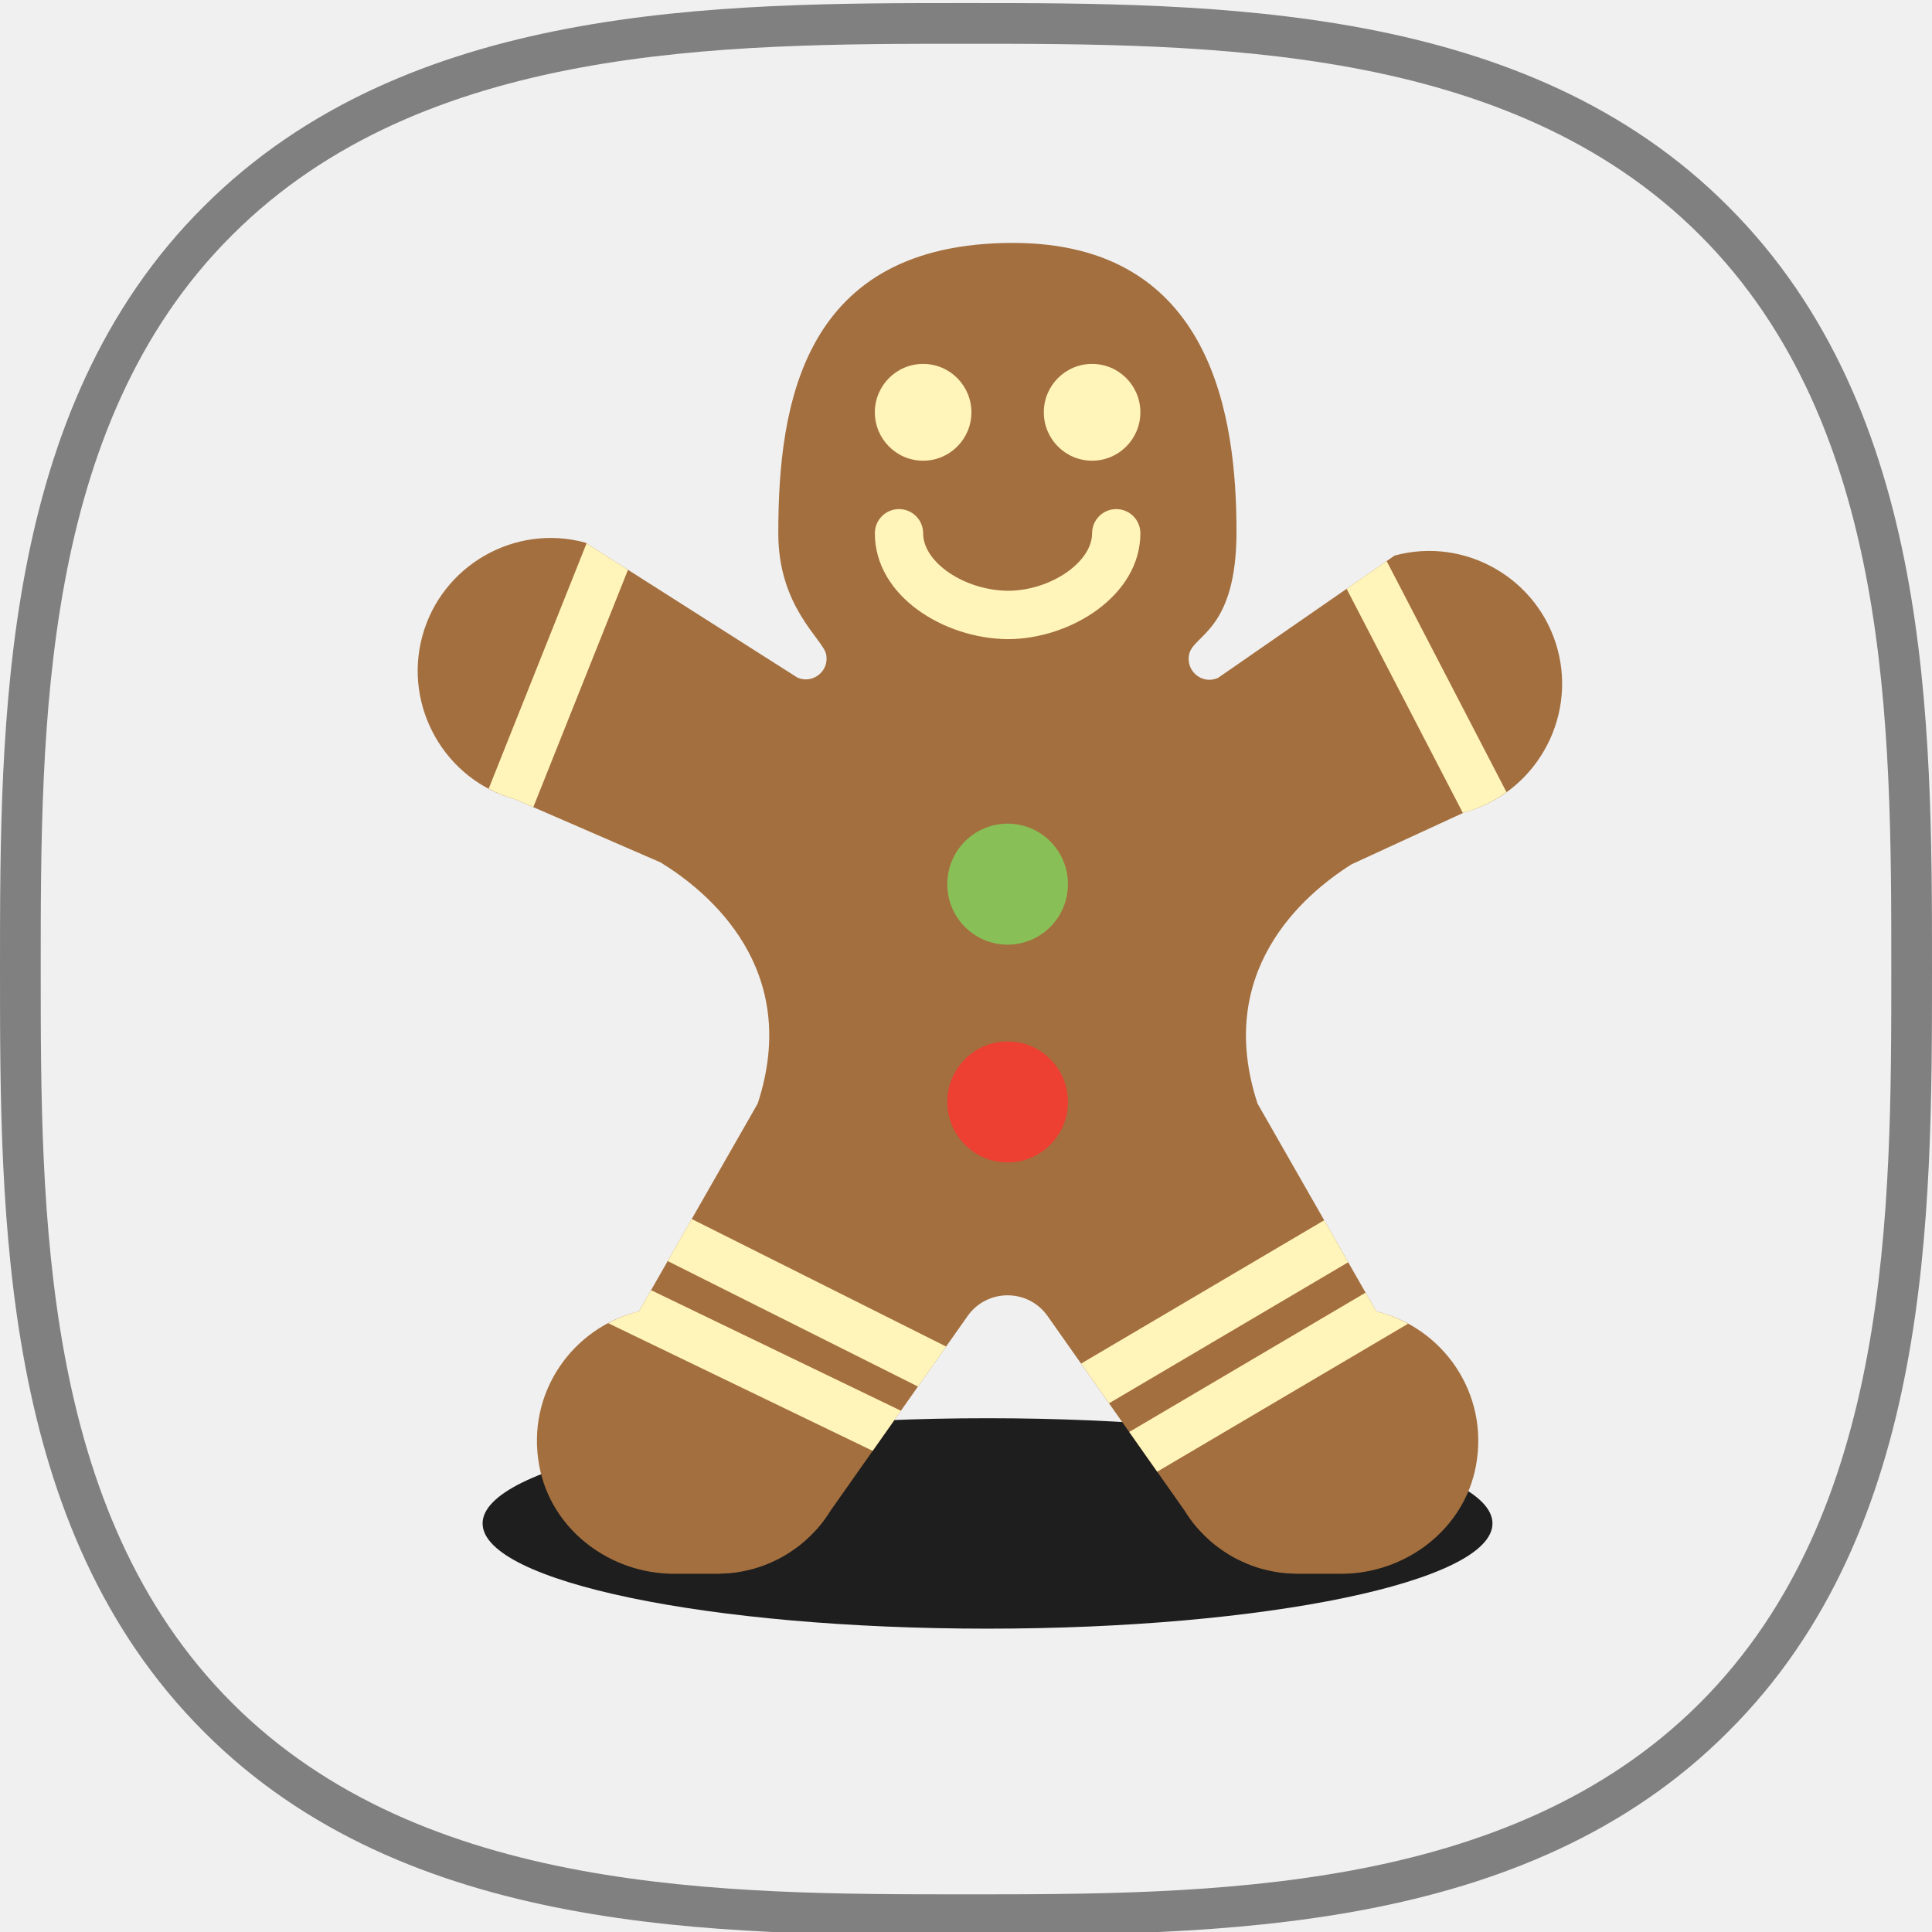
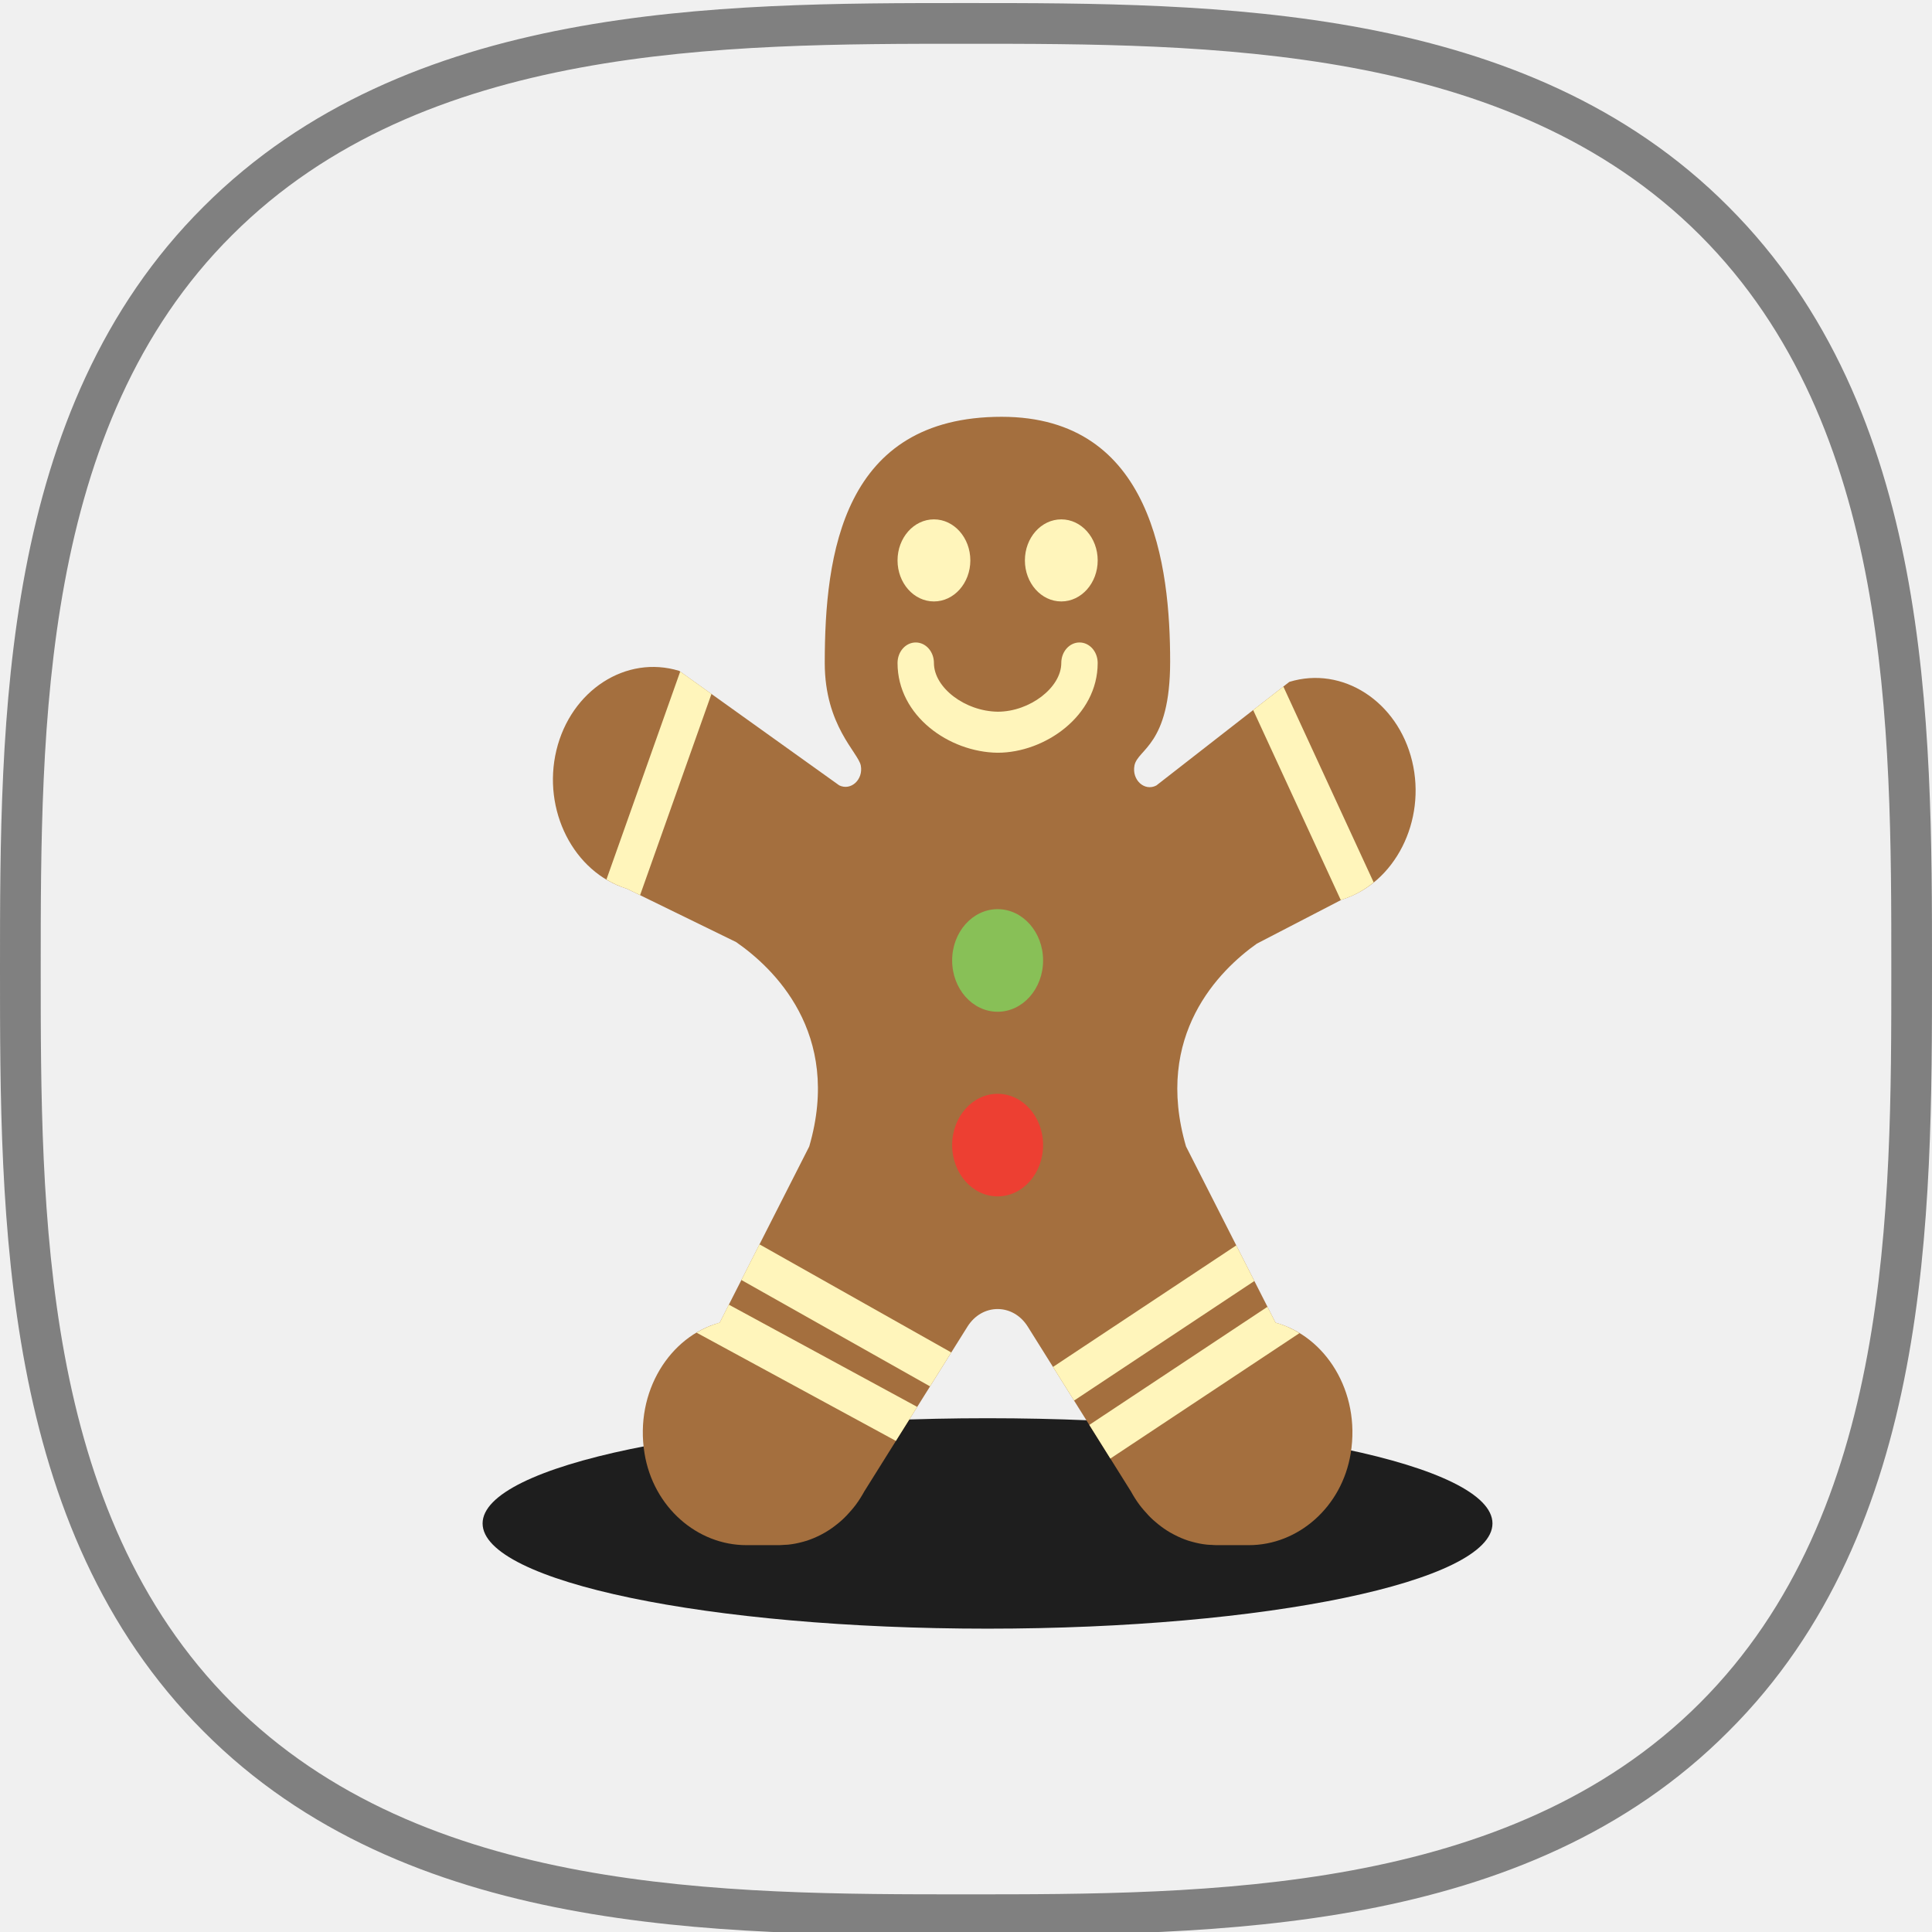
<svg xmlns="http://www.w3.org/2000/svg" version="1.1" id="Layer_1" x="0px" y="0px" width="200px" height="200px" viewBox="0 0 200 200" enable-background="new 0 0 200 200" xml:space="preserve">
  <g>
    <g>
-       <path fill="#808080" d="M100,200.316c-25.817,0-57.956,0-78.925-21.075C0,158.166,0,126.027,0,100.316    C0,74.605,0,42.36,21.075,21.391C42.149,0.316,74.289,0.316,100,0.316c25.816,0,57.955,0,78.926,21.075    C200,42.466,200,74.605,200,100.316c0,25.711,0,57.956-21.074,78.925C157.955,200.316,125.816,200.316,100,200.316z M100,4.531    c-25.079,0-56.165,0-75.975,19.81C4.215,44.046,4.215,75.237,4.215,100.316s0,56.165,19.811,75.975    c19.81,19.811,51.001,19.811,75.975,19.811s56.164,0,75.975-19.811s19.811-51.002,19.811-75.975c0-25.079,0-56.164-19.811-75.975    C156.164,4.531,125.079,4.531,100,4.531z" />
+       <path fill="#808080" d="M100,200.316c-25.817,0-57.956,0-78.925-21.075C0,158.166,0,126.027,0,100.316    C0,74.605,0,42.36,21.075,21.391C42.149,0.316,74.289,0.316,100,0.316c25.816,0,57.955,0,78.926,21.075    C200,42.466,200,74.605,200,100.316c0,25.711,0,57.956-21.074,78.925C157.955,200.316,125.816,200.316,100,200.316z M100,4.531    c-25.079,0-56.165,0-75.975,19.81c-19.81,19.705-19.81,50.896-19.81,75.975c0,25.079,0,56.165,19.811,75.975    c19.81,19.811,51.001,19.811,75.975,19.811c24.974,0,56.164,0,75.976-19.811c19.811-19.811,19.811-51.002,19.811-75.975    c0-25.079,0-56.164-19.811-75.975C156.164,4.531,125.079,4.531,100,4.531z" />
    </g>
    <ellipse fill="#1E1E1E" cx="102.229" cy="157.706" rx="52.271" ry="10.892" />
    <g display="none">
      <path display="inline" fill="#FFFFFF" d="M98.419,74.078c0,0,6.323-18.651,13.909-19.705c0,0-6.743,1.792-10.854,20.759    C100.738,75.448,98.419,74.078,98.419,74.078z" />
      <path display="inline" fill="#FFFFFF" d="M102.529,73.551c0,0-16.544-10.749-23.077-6.85c0,0,6.428-2.74,21.391,9.589    C101.58,75.975,102.529,73.551,102.529,73.551z" />
      <path display="inline" fill="#FFFFFF" d="M102.951,73.235c0,0-7.271-12.855-14.437-11.591c0,0,6.428-0.422,11.697,13.277    C100.843,74.921,102.951,73.235,102.951,73.235z" />
-       <path display="inline" fill="#FFFFFF" d="M100.738,73.235c0,0,9.799-10.959,16.543-8.324c0,0-6.217-1.792-14.226,10.537    C102.424,75.237,100.738,73.235,100.738,73.235z" />
-       <path display="inline" fill="#F44336" d="M140.568,107.692c0,22.339-18.123,40.464-40.463,40.464    c-22.339,0-40.464-18.125-40.464-40.464c0-21.075,12.224-34.668,32.771-36.459c1.265-0.105,6.428,1.792,7.798,1.792    c2.107,0,6.006-1.792,8.008-1.476C127.502,74.183,140.568,87.46,140.568,107.692z" />
+       <path display="inline" fill="#FFFFFF" d="M100.738,73.235c0,0,9.799-10.959,16.543-8.324c0,0-6.217-1.792-14.227,10.537    C102.424,75.237,100.738,73.235,100.738,73.235z" />
+       <path display="inline" fill="#F44336" d="M140.568,107.691c0,22.34-18.123,40.465-40.463,40.465    c-22.339,0-40.464-18.125-40.464-40.465c0-21.074,12.224-34.667,32.771-36.458c1.265-0.105,6.428,1.792,7.798,1.792    c2.106,0,6.006-1.792,8.008-1.476C127.502,74.183,140.568,87.46,140.568,107.691z" />
      <g display="inline">
-         <path fill="#FFFFFF" d="M66.386,93.783c1.475-4.215,3.793-8.114,6.744-11.485c2.951-3.372,6.744-6.112,11.17-7.482     c2.213-0.632,4.531-0.843,6.744-0.737c1.159,0,2.213,0.21,3.372,0.421c1.054,0.211,2.213,0.316,3.267,0.527     c2.213,0.316,4.32,0.316,6.533-0.316c1.054-0.211,2.213-0.422,3.372-0.422s2.213,0.211,3.372,0.422     c-1.159-0.105-2.213-0.211-3.267-0.211s-2.213,0.316-3.267,0.632c-2.107,0.737-4.531,0.737-6.744,0.632l-1.686-0.211     l-1.686-0.211c-1.054-0.105-2.212-0.316-3.267-0.316c-2.212-0.105-4.32,0.211-6.428,0.843c-4.215,1.159-7.903,3.793-10.854,6.955     c-1.475,1.581-2.845,3.372-4.109,5.163C68.493,89.779,67.334,91.781,66.386,93.783z" />
+         <path fill="#FFFFFF" d="M66.386,93.783c1.475-4.215,3.793-8.114,6.744-11.485c2.951-3.372,6.744-6.112,11.17-7.482     c2.213-0.632,4.531-0.843,6.744-0.737c1.159,0,2.213,0.21,3.372,0.421c1.054,0.211,2.213,0.316,3.267,0.527     c2.213,0.316,4.32,0.316,6.533-0.316c1.054-0.211,2.214-0.422,3.372-0.422c1.159,0,2.213,0.211,3.372,0.422     c-1.159-0.105-2.213-0.211-3.267-0.211c-1.055,0-2.213,0.316-3.268,0.632c-2.107,0.737-4.531,0.737-6.744,0.632l-1.686-0.211     l-1.686-0.211c-1.054-0.105-2.212-0.316-3.267-0.316c-2.212-0.105-4.32,0.211-6.428,0.843c-4.215,1.159-7.903,3.793-10.854,6.955     c-1.475,1.581-2.845,3.372-4.109,5.163C68.493,89.779,67.334,91.781,66.386,93.783z" />
      </g>
    </g>
  </g>
  <g display="none">
-     <path display="inline" fill="#583E68" d="M152.838,76.479c0.009,0.007,0.019,0.017,0.027,0.023l-0.05-0.034   C152.825,76.47,152.831,76.475,152.838,76.479c-2.403-1.729-3.375-4.54-2.165-6.292c-1.215,1.759-4.166,1.784-6.59,0.057   c-2.425-1.729-3.406-4.557-2.191-6.315c-1.215,1.758-4.167,1.784-6.591,0.057c-2.423-1.729-3.404-4.557-2.191-6.315   c-1.12,1.625-3.716,1.752-6.018,0.406c-3.434,2.538-7.245,5.98-11.425,10.659c0,0-18.088,17.171-43.605,21.897   c-2.36,0.438-4.701,1.019-6.901,1.989c-0.987,0.436-3.18,1.6-3.18,1.6c-15.017,8.436-23.034,26.444-18.322,44.017   c4.229,15.778,17.474,26.579,32.555,28.279c6.921,0.778,13.884-0.754,20.186-3.762c14.029-6.693,42.639-26.015,54.471-75.431   c0,0,1.785-4.479,3.06-10.283C153.556,76.902,153.189,76.725,152.838,76.479z" />
-     <path display="inline" fill="#6A3311" d="M152.196,50.731c-1.238,0-2.243-1.019-2.243-2.278s1.005-2.278,2.243-2.278   c4.312,0,7.863-1.337,9.271-3.488c1.011-1.546,0.981-3.647-0.093-6.244c-0.478-1.16,0.06-2.495,1.202-2.982   c1.146-0.492,2.455,0.059,2.936,1.219c2.104,5.096,0.994,8.538-0.31,10.529C162.94,48.667,158.078,50.731,152.196,50.731z" />
-     <path display="inline" fill="#659C35" d="M126.475,57.691c-2.229-1.59-2.825-4.634-1.33-6.798c1.496-2.167,4.516-2.634,6.746-1.043   c4.785-6.931,13.405-6.318,20.541-1.23c7.136,5.087,10.36,12.915,5.575,19.845c2.229,1.59,2.825,4.634,1.33,6.798   c-1.496,2.164-4.291,2.793-6.519,1.205l0.049,0.034c-2.424-1.729-3.407-4.557-2.192-6.315c-1.215,1.759-4.165,1.784-6.59,0.057   c-2.424-1.729-3.406-4.557-2.191-6.315c-1.215,1.758-4.166,1.784-6.591,0.057c-2.424-1.729-3.406-4.557-2.19-6.315   c-1.216,1.758-4.166,1.784-6.591,0.057" />
-     <path display="inline" fill="#6F58A8" d="M59.684,147.909c-0.755,0-1.495-0.39-1.917-1.092c-5.344-8.912-5.956-20.771-1.594-30.956   c0.493-1.154,1.816-1.686,2.951-1.182c1.136,0.503,1.655,1.846,1.163,2.996c-3.788,8.846-3.284,19.104,1.312,26.769   c0.643,1.075,0.31,2.476-0.747,3.13C60.484,147.802,60.082,147.909,59.684,147.909z" />
-     <path display="inline" fill="#6F58A8" d="M62.698,111.761c-0.518,0-1.038-0.182-1.462-0.552c-0.938-0.822-1.043-2.259-0.233-3.212   c2.751-3.243,6.212-5.784,10.006-7.354c1.146-0.472,2.456,0.089,2.922,1.255c0.466,1.165-0.086,2.495-1.234,2.969   c-3.139,1.294-6.01,3.406-8.297,6.104C63.954,111.492,63.326,111.761,62.698,111.761z" />
+     <path display="inline" fill="#583E68" d="M152.838,76.479c0.01,0.007,0.02,0.017,0.027,0.023l-0.051-0.034   C152.825,76.47,152.831,76.475,152.838,76.479c-2.402-1.729-3.375-4.54-2.165-6.292c-1.215,1.759-4.166,1.784-6.59,0.057   c-2.425-1.729-3.405-4.557-2.19-6.315c-1.215,1.758-4.168,1.784-6.592,0.057c-2.423-1.729-3.404-4.557-2.191-6.315   c-1.119,1.625-3.715,1.752-6.018,0.406c-3.434,2.538-7.244,5.98-11.425,10.659c0,0-18.088,17.171-43.605,21.897   c-2.36,0.438-4.701,1.019-6.901,1.989c-0.987,0.436-3.18,1.6-3.18,1.6c-15.017,8.436-23.034,26.444-18.322,44.016   c4.229,15.779,17.474,26.58,32.555,28.279c6.921,0.778,13.884-0.754,20.186-3.762c14.03-6.693,42.639-26.016,54.471-75.431   c0,0,1.785-4.479,3.061-10.283C153.557,76.902,153.189,76.725,152.838,76.479z" />
+     <path display="inline" fill="#6A3311" d="M152.195,50.731c-1.237,0-2.242-1.019-2.242-2.278c0-1.259,1.005-2.278,2.242-2.278   c4.313,0,7.863-1.337,9.271-3.488c1.012-1.546,0.98-3.647-0.093-6.244c-0.478-1.16,0.06-2.495,1.202-2.982   c1.146-0.492,2.455,0.059,2.936,1.219c2.104,5.096,0.994,8.538-0.31,10.529C162.939,48.667,158.078,50.731,152.195,50.731z" />
+     <path display="inline" fill="#659C35" d="M126.475,57.691c-2.229-1.59-2.824-4.634-1.33-6.798c1.496-2.167,4.517-2.634,6.746-1.043   c4.785-6.931,13.405-6.318,20.541-1.23c7.137,5.087,10.36,12.915,5.575,19.845c2.229,1.59,2.825,4.634,1.33,6.798   c-1.496,2.164-4.291,2.793-6.519,1.205l0.049,0.034c-2.424-1.729-3.407-4.557-2.192-6.315c-1.215,1.759-4.165,1.784-6.59,0.057   c-2.424-1.729-3.405-4.557-2.19-6.315c-1.215,1.758-4.166,1.784-6.592,0.057c-2.424-1.729-3.406-4.557-2.189-6.315   c-1.217,1.758-4.166,1.784-6.592,0.057" />
+     <path display="inline" fill="#6F58A8" d="M59.684,147.909c-0.755,0-1.495-0.39-1.917-1.093c-5.344-8.912-5.956-20.771-1.594-30.955   c0.493-1.154,1.816-1.687,2.951-1.182c1.136,0.502,1.655,1.846,1.163,2.995c-3.788,8.847-3.284,19.104,1.312,26.769   c0.643,1.076,0.31,2.477-0.747,3.131C60.484,147.803,60.082,147.909,59.684,147.909z" />
+     <path display="inline" fill="#6F58A8" d="M62.698,111.762c-0.518,0-1.038-0.183-1.462-0.553c-0.938-0.822-1.043-2.259-0.233-3.212   c2.751-3.243,6.212-5.784,10.006-7.354c1.146-0.472,2.456,0.09,2.922,1.256c0.466,1.164-0.086,2.494-1.234,2.969   c-3.139,1.294-6.01,3.406-8.297,6.104C63.954,111.492,63.326,111.762,62.698,111.762z" />
  </g>
-   <path display="none" fill="#75A4C8" d="M142.625,161.781c0.102,0,0.203-0.002,0.303-0.004c4.385-0.082,8.432-1.898,11.412-5.113  c5.631-6.074,5.631-15.588,0-21.662c-4.512-4.873-11.66-6.443-17.803-3.908c-1.875,0.773-4.049,0.313-5.549-1.178L43.74,42.667  c-1.184-1.182-3.112-1.182-4.298,0c-1.172,1.182-1.172,3.098,0,4.28l87.28,87.25c3.211,3.225,7.994,4.201,12.119,2.49  c3.82-1.574,8.26-0.598,11.063,2.428c3.484,3.768,3.484,9.668,0,13.434c-1.844,1.998-4.373,3.125-7.09,3.176  c-2.707,0.053-5.266-0.977-7.166-2.895c-1.186-1.184-3.113-1.184-4.297,0c-1.186,1.182-1.186,3.098,0,4.279  C134.363,160.129,138.355,161.781,142.625,161.781z" />
-   <path display="none" fill="#FFBD47" d="M96.363,91.483c0,4.461-3.613,8.079-8.079,8.079c-4.466,0-8.078-3.617-8.078-8.079  c0-4.462,3.612-8.079,8.078-8.079C92.75,83.404,96.363,87.021,96.363,91.483z" />
+   <path display="none" fill="#75A4C8" d="M142.625,161.781c0.102,0,0.203-0.002,0.303-0.004c4.385-0.082,8.432-1.898,11.412-5.113  c5.631-6.074,5.631-15.588,0-21.662c-4.512-4.873-11.66-6.443-17.803-3.908c-1.875,0.773-4.049,0.313-5.549-1.178L43.74,42.667  c-1.184-1.182-3.112-1.182-4.298,0c-1.172,1.182-1.172,3.098,0,4.28l87.281,87.25c3.211,3.225,7.993,4.201,12.118,2.49  c3.82-1.574,8.261-0.599,11.063,2.428c3.484,3.768,3.484,9.668,0,13.434c-1.844,1.998-4.373,3.125-7.09,3.176  c-2.707,0.053-5.267-0.977-7.166-2.895c-1.187-1.184-3.113-1.184-4.297,0c-1.187,1.182-1.187,3.098,0,4.279  C134.363,160.129,138.355,161.781,142.625,161.781z" />
+   <path display="none" fill="#FFBD47" d="M96.363,91.483c0,4.461-3.613,8.079-8.079,8.079c-4.466,0-8.078-3.617-8.078-8.079  s3.612-8.079,8.078-8.079C92.75,83.404,96.363,87.021,96.363,91.483z" />
  <path display="none" fill="#C87C5B" d="M103.723,115.42l8.496-8.494c1.947-1.945,1.947-5.099,0-7.043l-8.496-8.494  c-1.938-1.946-5.1-1.946-7.047,0l-8.483,8.494c-1.962,1.944-1.962,5.098,0,7.043l8.483,8.494  C98.623,117.365,101.785,117.365,103.723,115.42z" />
  <path display="none" fill="#A46243" d="M88.193,106.926l8.481,8.496c1.949,1.945,5.111,1.943,7.051-0.002l4.869-4.881  c-1.932,1.943-5.08,1.943-7.043,0l-8.482-8.495c-1.944-1.946-1.944-5.097,0-7.042l-4.875,4.881  C86.232,101.827,86.23,104.982,88.193,106.926z" />
-   <path display="none" fill="#FF5555" d="M105.922,127.4c-0.029-0.023-0.033-0.043-0.055-0.064c-5.049-5.047-5.049-13.229,0-18.273  s13.225-5.045,18.275,0c0.025,0.021,0.027,0.045,0.049,0.066L105.922,127.4z" />
+   <path display="none" fill="#FF5555" d="M105.922,127.4c-0.029-0.023-0.033-0.043-0.055-0.064c-5.049-5.047-5.049-13.229,0-18.273  c5.049-5.043,13.225-5.045,18.275,0c0.024,0.021,0.026,0.045,0.049,0.066L105.922,127.4z" />
  <path display="none" fill="#FF5555" d="M39.771,55.994c-1.3,1.298-0.75,3.522,1.014,4.035c4.396,1.278,9.321,0.188,12.763-3.268  c3.472-3.455,4.539-8.381,3.265-12.764c-0.496-1.762-2.718-2.32-4.016-1.022L39.771,55.994z" />
  <path display="none" fill="#76BC4D" d="M112.939,133.613l17.467-17.463c2.178-2.164,2.178-5.672,0-7.838  c-2.146-2.164-5.656-2.164-7.836,0l-17.465,17.463c-2.148,2.164-2.148,5.674,0,7.838  C107.285,135.777,110.793,135.777,112.939,133.613z" />
  <path display="none" fill="#76BC4D" d="M74.833,95.492L92.296,78.03c2.153-2.164,2.153-5.673,0-7.838  c-2.174-2.164-5.682-2.164-7.853,0L66.985,87.655c-2.164,2.164-2.164,5.672,0,7.836C69.148,97.657,72.657,97.657,74.833,95.492z" />
  <path display="none" fill="#E6F072" d="M70.297,85.123l11.617-11.612c1.83-1.839,1.83-4.821,0-6.661l-1.177-1.177  c-1.831-1.84-4.828-1.84-6.657,0L62.461,77.285c-1.83,1.84-1.83,4.822,0,6.661l1.179,1.176  C65.471,86.962,68.467,86.962,70.297,85.123z" />
  <path display="none" fill="#C87C5B" d="M64.488,76.186l8.479-8.494c1.964-1.945,1.964-5.099,0-7.043l-8.479-8.494  c-1.957-1.945-5.116-1.945-7.047,0l-8.504,8.494c-1.939,1.945-1.939,5.098,0,7.043l8.504,8.494  C59.373,78.13,62.532,78.13,64.488,76.186z" />
  <path display="none" fill="#A46243" d="M48.937,67.691l8.502,8.495c1.933,1.946,5.092,1.944,7.049-0.001l4.872-4.881  c-1.934,1.945-5.083,1.945-7.046,0l-8.48-8.495c-1.964-1.945-1.964-5.097,0-7.042l-4.896,4.88  C46.998,62.593,46.996,65.747,48.937,67.691z" />
-   <path display="none" fill="#A46243" d="M100.006,100.165c-0.457,0-0.918-0.174-1.27-0.522c-0.713-0.704-0.721-1.85-0.018-2.562  l0.021-0.021c0.701-0.711,1.848-0.717,2.563-0.014c0.713,0.703,0.717,1.85,0.014,2.561l-0.023,0.022  C100.938,99.986,100.471,100.165,100.006,100.165z" />
-   <path display="none" fill="#A46243" d="M100.199,105.215c-0.457,0-0.916-0.174-1.27-0.523c-0.713-0.703-0.721-1.85-0.018-2.561  l0.027-0.021c0.703-0.711,1.844-0.718,2.557-0.014c0.713,0.703,0.721,1.85,0.018,2.559l-0.027,0.023  C101.131,105.035,100.666,105.215,100.199,105.215z" />
+   <path display="none" fill="#A46243" d="M100.006,100.165c-0.457,0-0.918-0.174-1.27-0.522c-0.713-0.704-0.721-1.85-0.018-2.562  l0.021-0.021c0.701-0.711,1.848-0.717,2.564-0.014c0.713,0.703,0.717,1.85,0.014,2.561l-0.023,0.022  C100.938,99.986,100.471,100.165,100.006,100.165z" />
+   <path display="none" fill="#A46243" d="M100.199,105.215c-0.457,0-0.916-0.174-1.27-0.523c-0.713-0.703-0.721-1.85-0.018-2.561  l0.027-0.021c0.703-0.711,1.844-0.717,2.557-0.014s0.721,1.85,0.019,2.559l-0.027,0.023  C101.131,105.035,100.666,105.215,100.199,105.215z" />
  <path display="none" fill="#A46243" d="M63,70.285c-0.469,0-0.937-0.174-1.291-0.524c-0.705-0.703-0.705-1.849-0.001-2.56  l0.011-0.022c0.704-0.711,1.864-0.718,2.567-0.014c0.703,0.703,0.711,1.849,0.007,2.56l-0.007,0.022  C63.937,70.105,63.469,70.285,63,70.285z" />
  <g>
-     <path fill="#A46F3E" d="M139.905,89.477l11.667-5.375c7.293-1.986,11.641-9.594,9.662-16.906   c-1.981-7.312-9.569-11.671-16.864-9.684L126.1,70.168c-1.626,0.75-3.378-0.684-3-2.437c0.442-2.054,4.901-2.428,4.901-12.695   c0-11.63-2.378-29.889-23.137-29.889c-21.796,0-24.295,16.73-24.295,30.06c0,7.672,4.618,10.944,4.951,12.525   c0.36,1.715-1.359,3.113-2.964,2.417l-21.974-13.98c-7.294-1.986-14.881,2.373-16.864,9.688l0,0   c-1.983,7.312,2.365,14.919,9.658,16.905l15.01,6.516c5.024,3.086,14.608,11.052,10.05,24.964L66.14,135.758   c-6.816,1.641-11.706,8.394-10.322,15.956c1.211,6.601,7.276,11.205,13.975,11.205h4.53c0.197,0,0.389-0.023,0.586-0.03   c0.213-0.011,0.425-0.013,0.635-0.032c0.707-0.063,1.394-0.188,2.066-0.355c0.172-0.043,0.345-0.085,0.515-0.133   c0.667-0.196,1.309-0.441,1.932-0.729c0.197-0.09,0.389-0.182,0.582-0.283c0.567-0.295,1.107-0.634,1.625-1.002   c0.224-0.16,0.444-0.321,0.659-0.495c0.475-0.384,0.919-0.806,1.339-1.247c0.193-0.204,0.382-0.404,0.563-0.622   c0.438-0.521,0.829-1.081,1.189-1.662c0.068-0.111,0.158-0.196,0.22-0.31l13.925-19.776c2.021-2.87,6.27-2.87,8.29,0l13.926,19.776   c0.065,0.113,0.152,0.198,0.22,0.31c0.36,0.582,0.75,1.142,1.189,1.662c0.181,0.215,0.369,0.418,0.563,0.622   c0.419,0.441,0.864,0.86,1.339,1.247c0.215,0.172,0.435,0.335,0.66,0.495c0.517,0.371,1.057,0.707,1.623,1.002   c0.193,0.102,0.386,0.19,0.583,0.283c0.622,0.288,1.264,0.536,1.931,0.729c0.173,0.051,0.343,0.09,0.516,0.133   c0.672,0.168,1.359,0.293,2.066,0.355c0.213,0.02,0.422,0.021,0.635,0.032c0.202,0.007,0.395,0.03,0.592,0.03h4.53   c6.697,0,12.763-4.604,13.973-11.207c1.386-7.563-3.503-14.315-10.322-15.956l-12.296-21.519   C125.716,100.619,134.806,92.698,139.905,89.477z" />
-     <ellipse fill="#ED3F32" cx="104.308" cy="114.073" rx="6.245" ry="6.262" />
-     <ellipse fill="#88C057" cx="104.308" cy="91.528" rx="6.245" ry="6.263" />
-     <ellipse fill="#FFF5BB" cx="113.053" cy="42.682" rx="4.998" ry="5.01" />
-     <ellipse fill="#FFF5BB" cx="95.562" cy="42.682" rx="4.998" ry="5.01" />
-     <path fill="#FFF5BB" d="M104.308,66.166c-6.649-0.068-13.743-4.489-13.743-10.959c0-1.385,1.117-2.505,2.499-2.505   s2.498,1.12,2.498,2.505c0,3.011,4.263,5.902,8.773,5.949c4.387,0,8.718-2.948,8.718-5.949c0-1.385,1.116-2.505,2.499-2.505   c1.382,0,2.499,1.12,2.499,2.505C118.051,61.664,110.809,66.166,104.308,66.166z" />
-     <path fill="#FFF5BB" d="M143.547,58.083l-4.146,2.87l12.038,23.211l0.133-0.061c1.621-0.441,3.085-1.172,4.378-2.104   L143.547,58.083z" />
-     <polygon fill="#FFF5BB" points="114.807,145.267 139.565,130.668 137.082,126.319 111.916,141.158  " />
-     <path fill="#FFF5BB" d="M119.791,152.348l25.974-15.317c-1.029-0.556-2.129-0.994-3.29-1.274l-1.11-1.943L116.9,148.237   L119.791,152.348z" />
-     <polygon fill="#FFF5BB" points="97.943,139.393 71.604,126.191 69.119,130.545 95.027,143.533  " />
-     <path fill="#FFF5BB" d="M90.339,150.191l2.924-4.151l-25.866-12.483l-1.257,2.201c-1.122,0.271-2.185,0.691-3.181,1.217   L90.339,150.191z" />
-     <path fill="#FFF5BB" d="M50.586,81.649c0.874,0.461,1.8,0.844,2.79,1.112l1.832,0.794l9.802-24.568l-4.293-2.73L50.586,81.649z" />
+     <path fill="#A46F3E" d="M130.106,97.687l8.795-4.557c5.498-1.684,8.775-8.134,7.283-14.333c-1.493-6.199-7.213-9.895-12.712-8.209   L119.7,81.316c-1.225,0.636-2.546-0.58-2.262-2.066c0.334-1.741,3.695-2.059,3.695-10.763c0-9.86-1.793-25.34-17.442-25.34   c-16.429,0-18.313,14.184-18.313,25.485c0,6.504,3.481,9.278,3.732,10.619c0.271,1.454-1.024,2.64-2.234,2.049L70.312,69.448   c-5.498-1.684-11.217,2.012-12.712,8.214l0,0c-1.495,6.199,1.783,12.648,7.281,14.333l11.314,5.524   c3.787,2.616,11.012,9.371,7.576,21.166l-9.269,18.241c-5.138,1.391-8.824,7.117-7.781,13.527c0.913,5.597,5.485,9.5,10.535,9.5   h3.415c0.149,0,0.293-0.02,0.442-0.025c0.16-0.01,0.32-0.011,0.479-0.026c0.533-0.055,1.051-0.16,1.557-0.302   c0.13-0.036,0.26-0.072,0.388-0.112c0.503-0.167,0.987-0.375,1.457-0.618c0.148-0.077,0.293-0.154,0.439-0.24   c0.427-0.25,0.834-0.538,1.225-0.85c0.169-0.136,0.335-0.271,0.497-0.42c0.358-0.325,0.693-0.683,1.01-1.057   c0.146-0.173,0.288-0.343,0.424-0.527c0.33-0.441,0.625-0.917,0.896-1.409c0.051-0.094,0.119-0.166,0.166-0.263l10.497-16.767   c1.523-2.434,4.727-2.434,6.249,0l10.498,16.767c0.049,0.096,0.114,0.167,0.166,0.263c0.271,0.493,0.565,0.968,0.896,1.409   c0.136,0.182,0.277,0.354,0.425,0.527c0.314,0.374,0.65,0.729,1.008,1.057c0.162,0.146,0.328,0.284,0.498,0.42   c0.39,0.315,0.796,0.6,1.224,0.85c0.146,0.087,0.291,0.161,0.439,0.24c0.469,0.243,0.953,0.454,1.455,0.618   c0.131,0.043,0.259,0.076,0.39,0.112c0.506,0.143,1.023,0.248,1.557,0.302c0.16,0.017,0.318,0.017,0.479,0.026   c0.152,0.006,0.298,0.025,0.446,0.025h3.415c5.048,0,9.62-3.903,10.532-9.502c1.045-6.412-2.641-12.137-7.781-13.527l-9.268-18.244   C119.411,107.133,126.264,100.417,130.106,97.687z" />
+     <ellipse fill="#ED3F32" cx="103.273" cy="118.54" rx="4.707" ry="5.309" />
+     <ellipse fill="#88C057" cx="103.273" cy="99.426" rx="4.707" ry="5.31" />
+     <ellipse fill="#FFF5BB" cx="109.865" cy="58.013" rx="3.768" ry="4.248" />
+     <ellipse fill="#FFF5BB" cx="96.681" cy="58.013" rx="3.768" ry="4.248" />
+     <path fill="#FFF5BB" d="M103.273,77.923c-5.012-0.057-10.36-3.806-10.36-9.291c0-1.174,0.842-2.124,1.884-2.124   s1.883,0.949,1.883,2.124c0,2.553,3.213,5.004,6.612,5.043c3.309,0,6.572-2.499,6.572-5.043c0-1.174,0.842-2.124,1.885-2.124   c1.041,0,1.883,0.949,1.883,2.124C113.633,74.107,108.174,77.923,103.273,77.923z" />
+     <path fill="#FFF5BB" d="M132.852,71.071l-3.125,2.433l9.075,19.679l0.1-0.052c1.223-0.374,2.326-0.994,3.301-1.784L132.852,71.071z   " />
+     <polygon fill="#FFF5BB" points="111.188,144.987 129.85,132.609 127.979,128.922 109.008,141.503  " />
+     <path fill="#FFF5BB" d="M114.944,150.989l19.58-12.985c-0.775-0.472-1.604-0.843-2.48-1.08l-0.837-1.646l-18.441,12.227   L114.944,150.989z" />
+     <polygon fill="#FFF5BB" points="98.475,140.006 78.621,128.814 76.748,132.505 96.277,143.517  " />
+     <path fill="#FFF5BB" d="M92.743,149.161l2.205-3.52l-19.499-10.583l-0.947,1.866c-0.846,0.229-1.647,0.586-2.398,1.031   L92.743,149.161z" />
+     <path fill="#FFF5BB" d="M62.777,91.05c0.659,0.391,1.357,0.716,2.104,0.943l1.381,0.673l7.389-20.83l-3.237-2.314L62.777,91.05z" />
  </g>
</svg>
